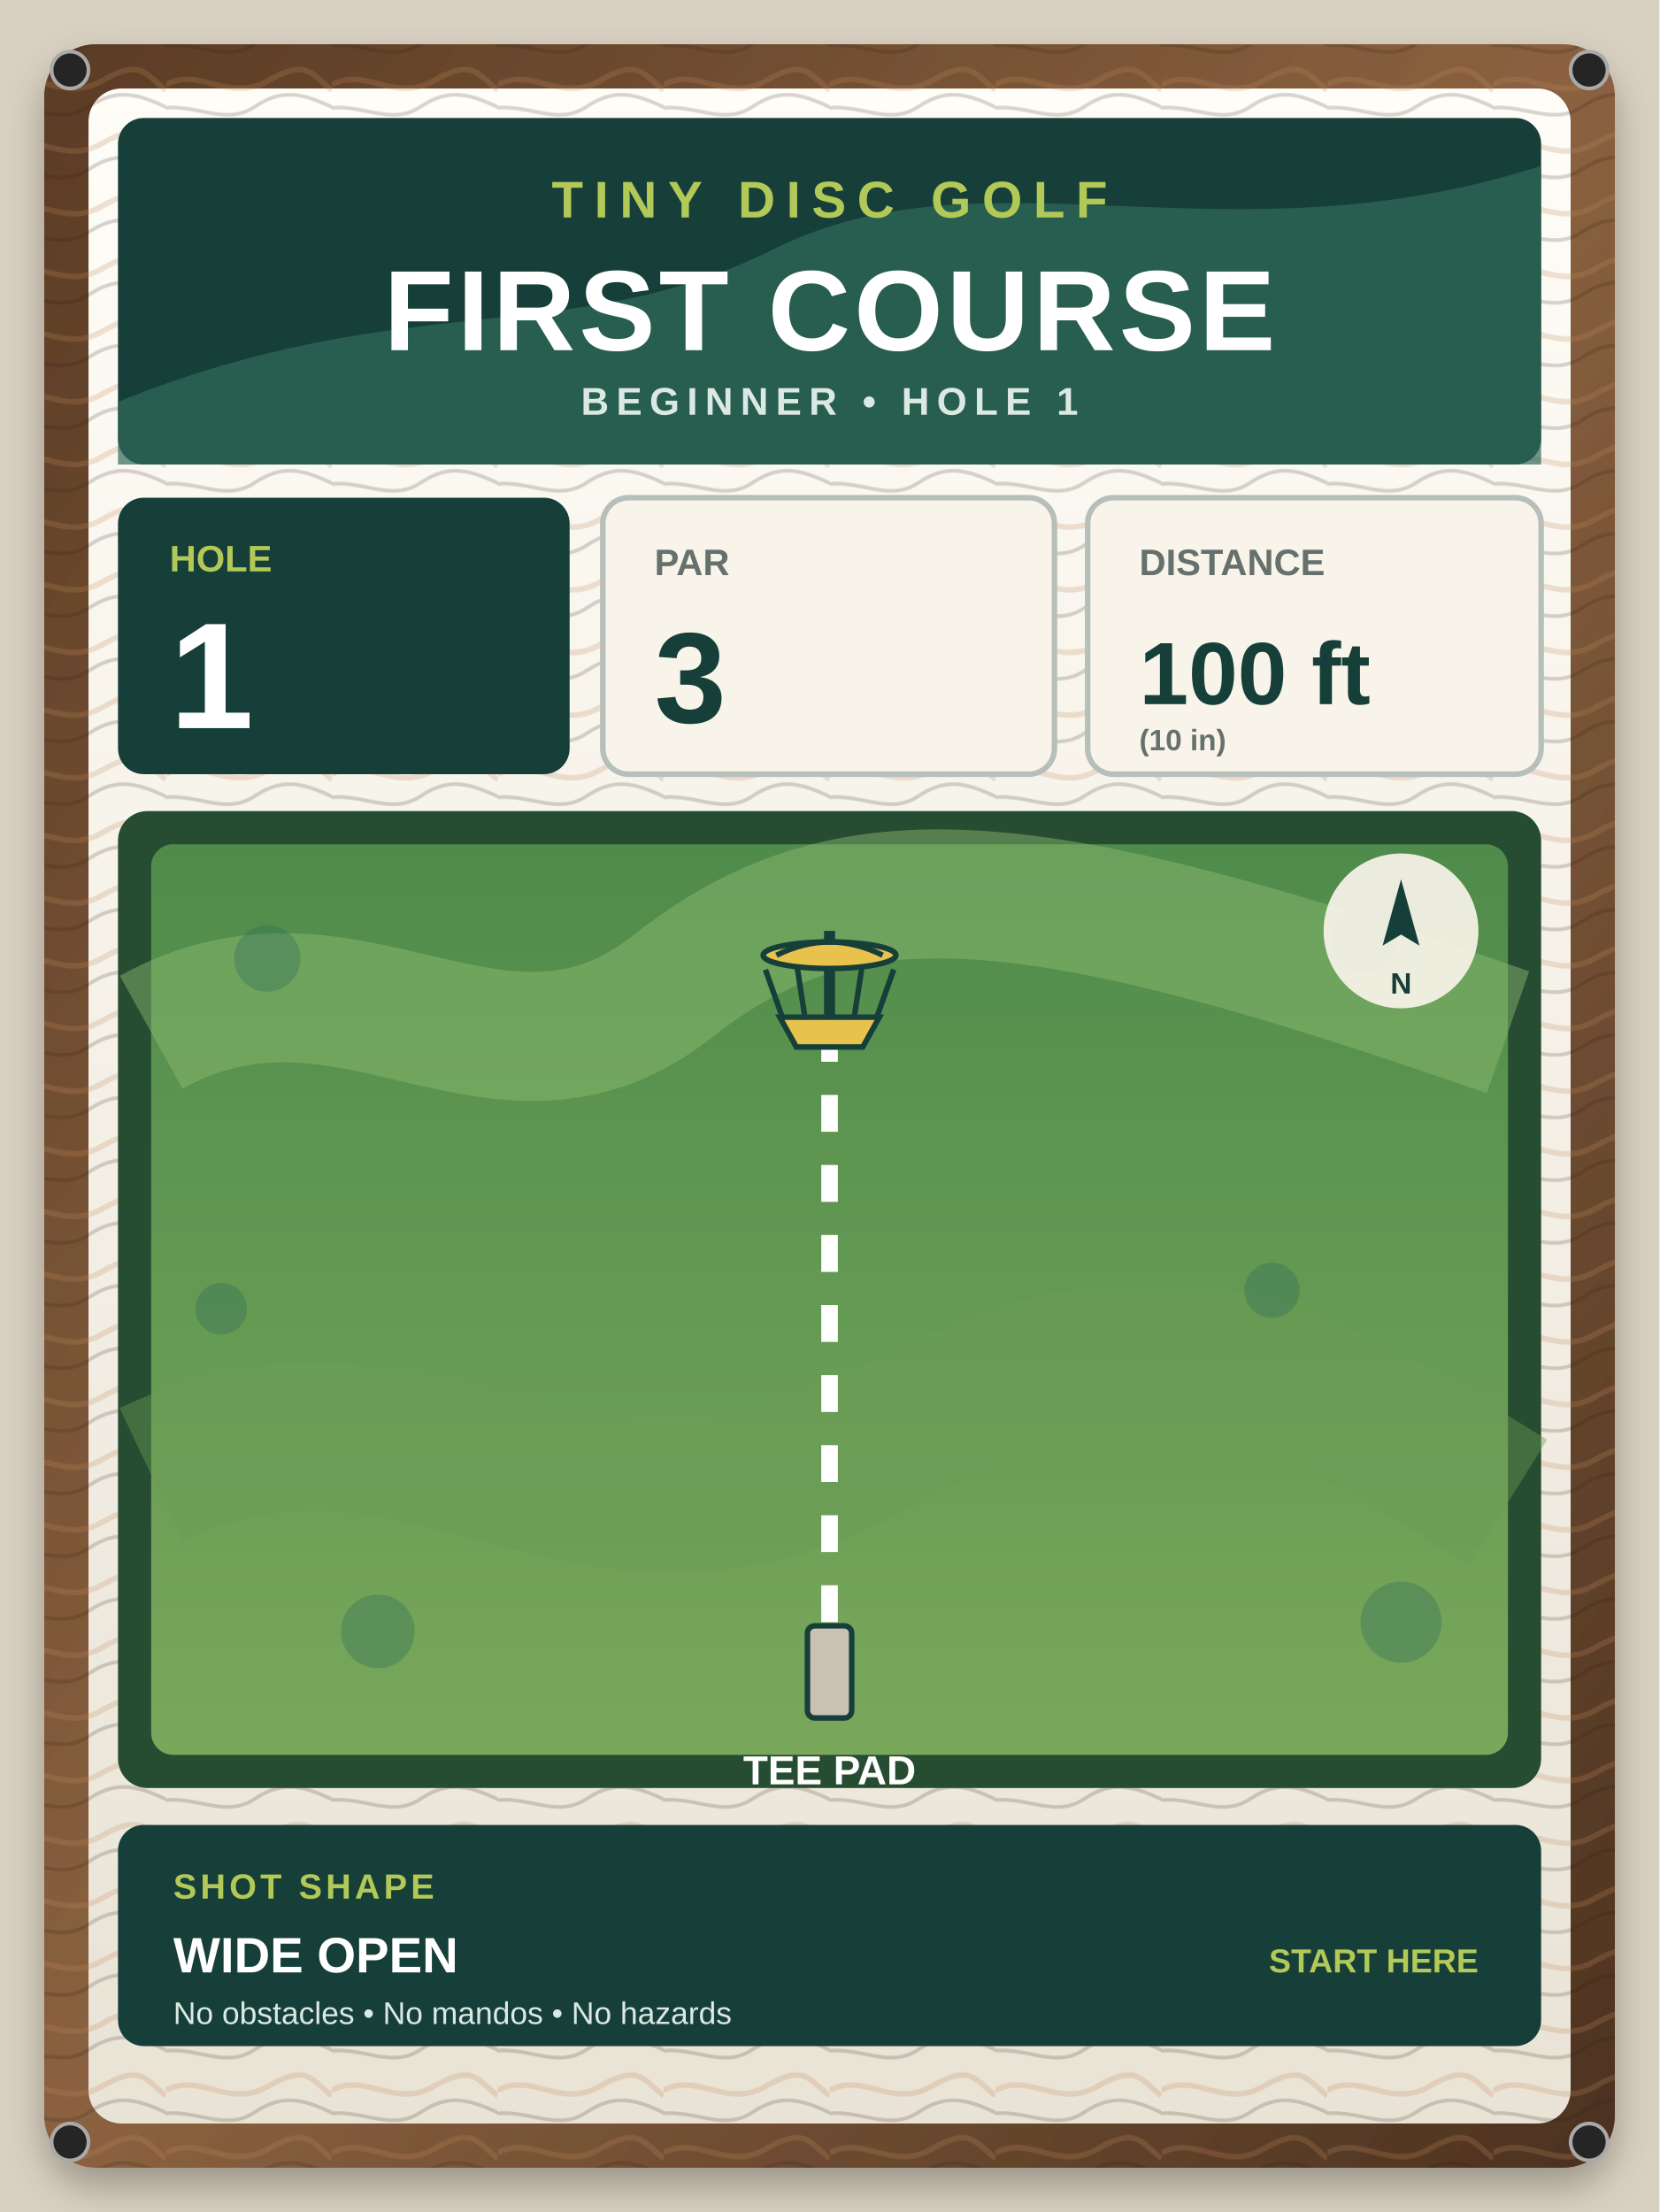
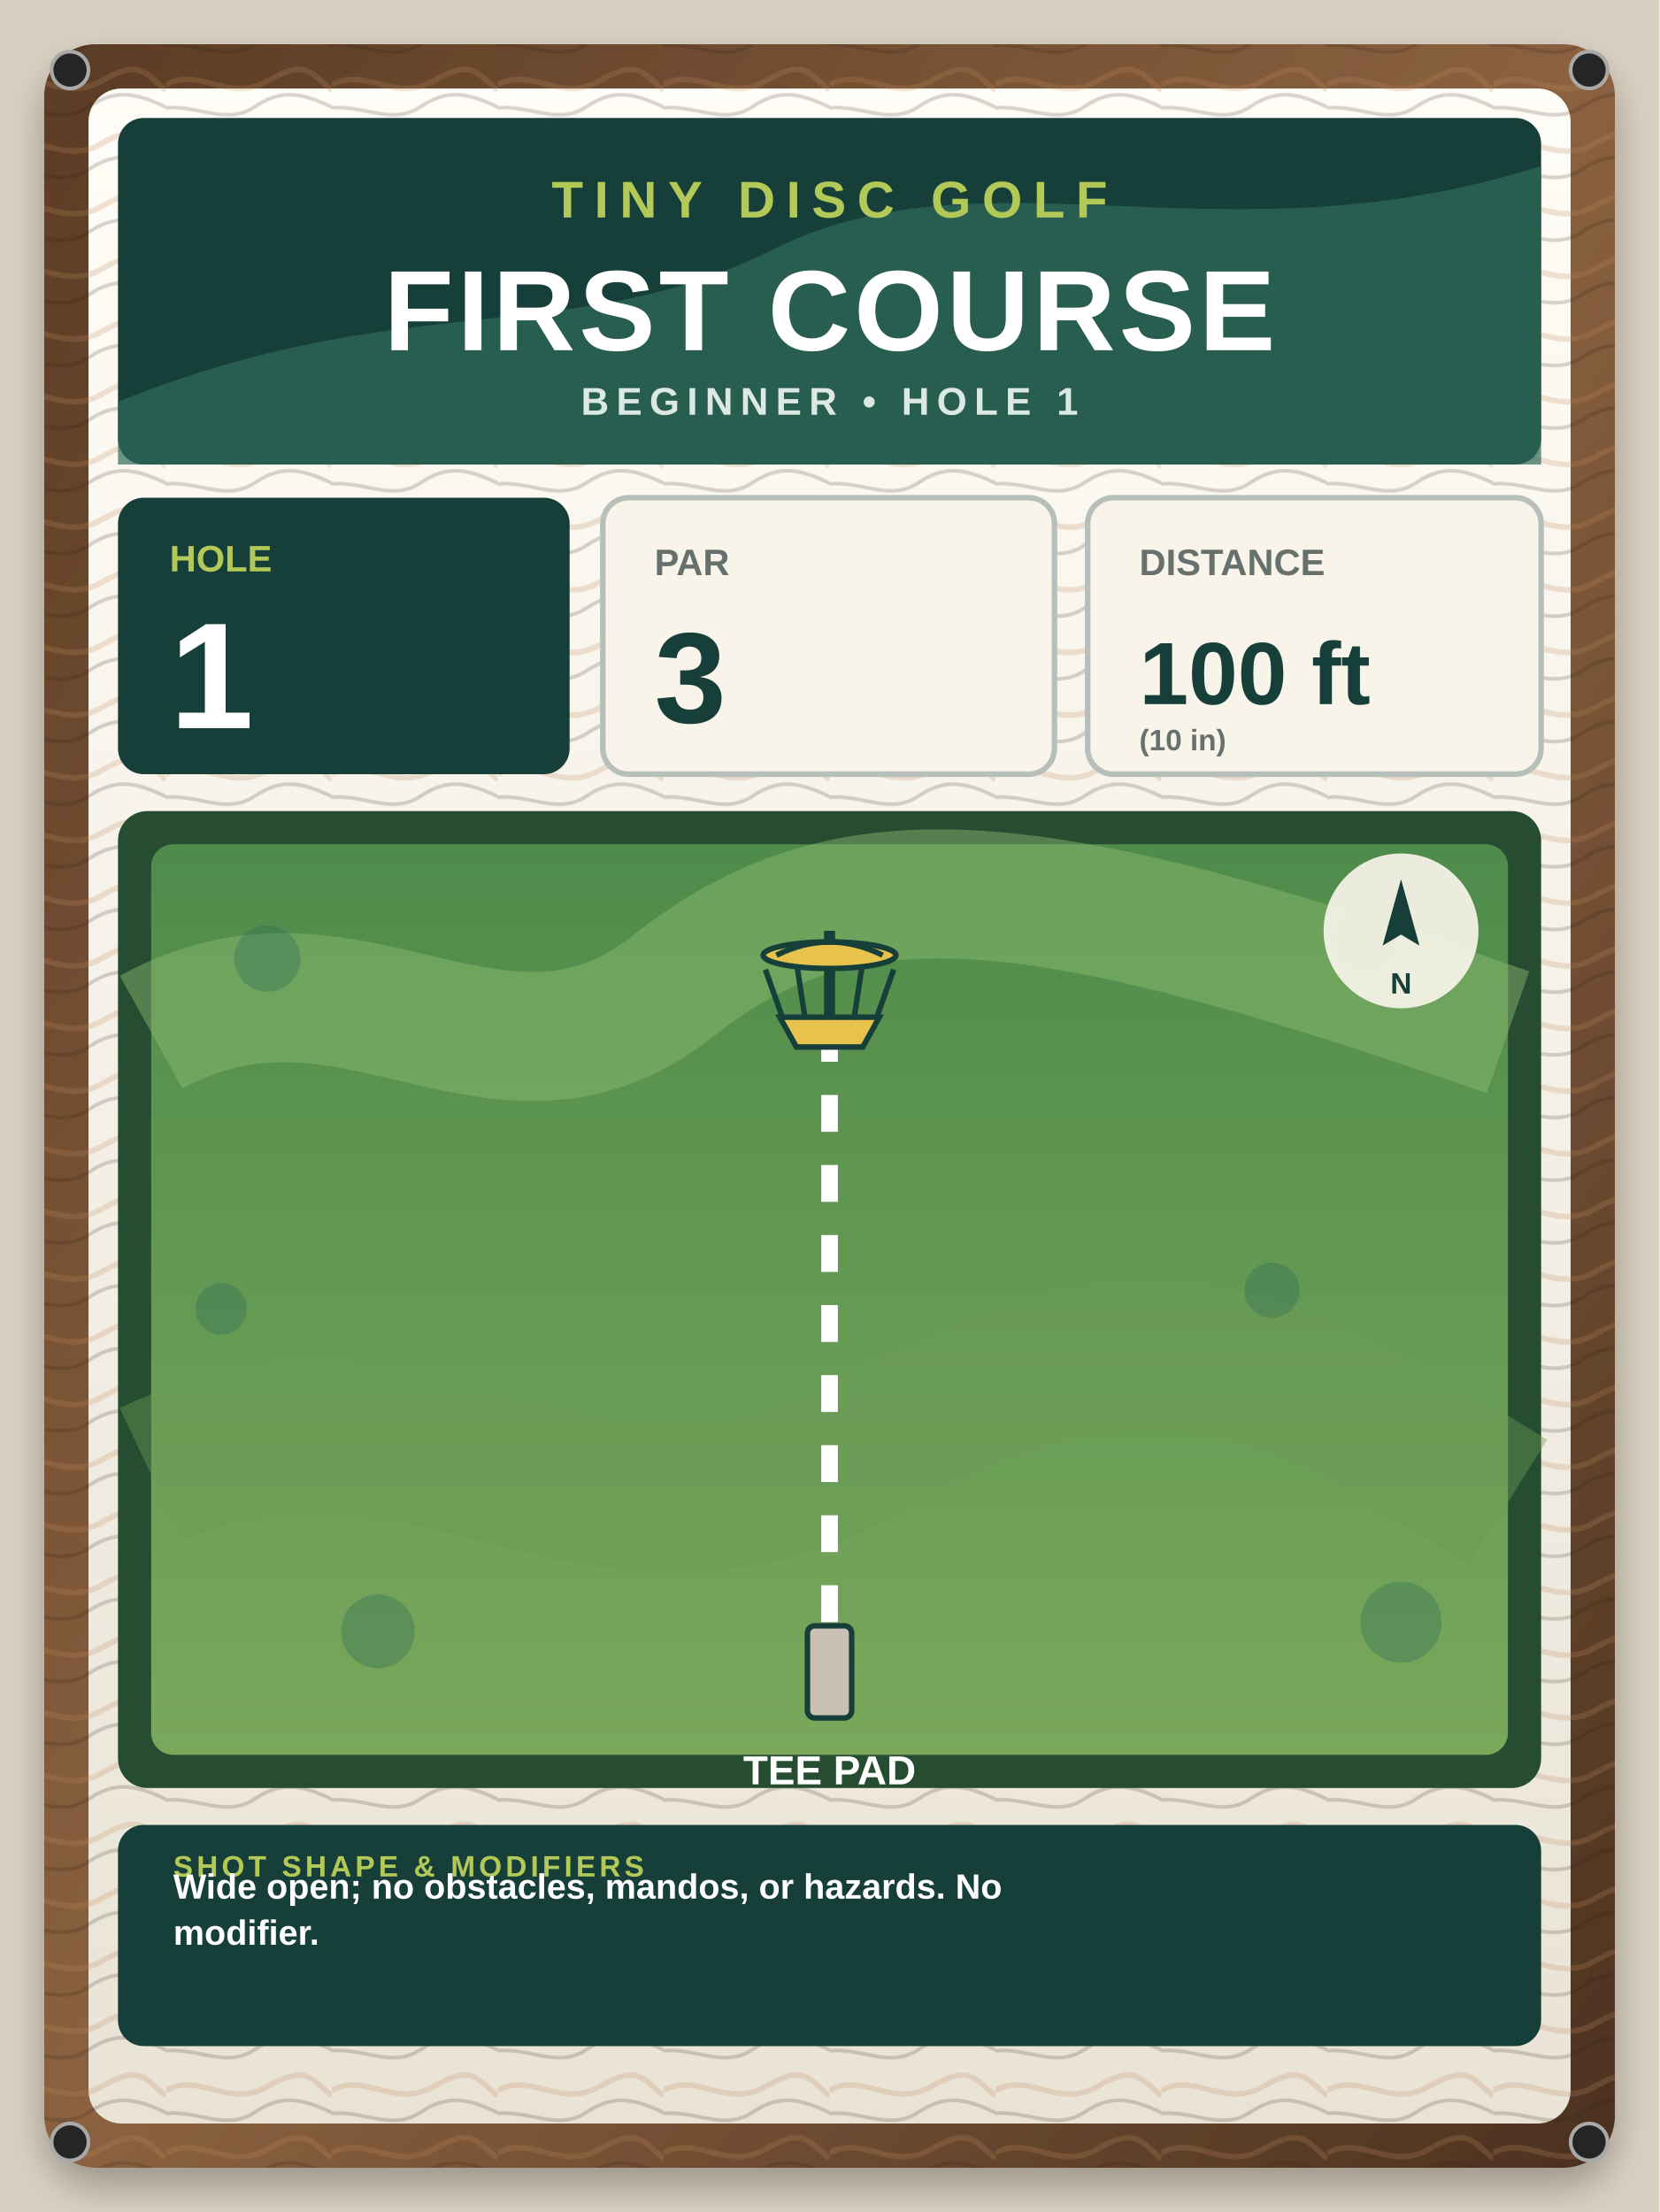
<svg xmlns="http://www.w3.org/2000/svg" viewBox="0 0 900 1200" role="img" aria-labelledby="title desc">
  <defs>
    <linearGradient id="wood" x1="0" x2="1" y1="0" y2="1">
      <stop offset="0" stop-color="#5a3b24" />
      <stop offset=".5" stop-color="#8b6240" />
      <stop offset="1" stop-color="#4b311f" />
    </linearGradient>
    <linearGradient id="paper" x1="0" x2="0" y1="0" y2="1">
      <stop stop-color="#fffdf7" />
      <stop offset="1" stop-color="#e9e3d6" />
    </linearGradient>
    <linearGradient id="fairway" x1="0" x2="0" y1="0" y2="1">
      <stop stop-color="#4f8b4b" />
      <stop offset="1" stop-color="#79a85b" />
    </linearGradient>
    <filter id="shadow" x="-20%" y="-20%" width="140%" height="140%">
      <feDropShadow dx="0" dy="10" stdDeviation="10" flood-opacity=".28" />
    </filter>
    <pattern id="grain" width="90" height="34" patternUnits="userSpaceOnUse">
      <path d="M0 12 C18 2 34 22 55 10 S78 5 90 15" fill="none" stroke="#c08b5b" stroke-width="3" opacity=".24" />
      <path d="M-10 27 C12 18 30 36 48 24 S78 18 100 29" fill="none" stroke="#2d1c11" stroke-width="2" opacity=".18" />
    </pattern>
  </defs>
  <rect width="900" height="1200" fill="#d8d0c0" />
  <rect x="24" y="24" width="852" height="1152" rx="28" fill="url(#wood)" filter="url(#shadow)" />
  <rect x="48" y="48" width="804" height="1104" rx="18" fill="url(#paper)" />
  <rect x="24" y="24" width="852" height="1152" rx="28" fill="url(#grain)" />
  <rect x="64" y="64" width="772" height="188" rx="14" fill="#173f3a" />
  <path d="M64 218 C220 155 310 190 420 135 C535 78 665 145 836 90 L836 252 L64 252 Z" fill="#2f6b58" opacity=".7" />
  <text x="450" y="118" text-anchor="middle" font-family="Arial,Helvetica,sans-serif" font-size="28" font-weight="800" letter-spacing="6" fill="#b2c957">TINY DISC GOLF</text>
  <text x="450" y="190" text-anchor="middle" font-family="Arial,Helvetica,sans-serif" font-size="62" font-weight="900" letter-spacing="2" fill="#ffffff">FIRST COURSE</text>
  <text x="450" y="225" text-anchor="middle" font-family="Arial,Helvetica,sans-serif" font-size="21" font-weight="700" letter-spacing="4" fill="#dce9e3">BEGINNER • HOLE 1</text>
  <rect x="64" y="270" width="245" height="150" rx="14" fill="#173f3a" />
  <text x="92" y="310" font-family="Arial,Helvetica,sans-serif" font-size="20" font-weight="800" fill="#b2c957">HOLE</text>
  <text x="92" y="395" font-family="Arial,Helvetica,sans-serif" font-size="82" font-weight="900" fill="#ffffff">1</text>
  <rect x="327" y="270" width="245" height="150" rx="14" fill="#f8f4e9" stroke="#b7bfbb" stroke-width="3" />
  <text x="355" y="312" font-family="Arial,Helvetica,sans-serif" font-size="20" font-weight="800" fill="#66716d">PAR</text>
  <text x="355" y="392" font-family="Arial,Helvetica,sans-serif" font-size="70" font-weight="900" fill="#173f3a">3</text>
  <rect x="590" y="270" width="246" height="150" rx="14" fill="#f8f4e9" stroke="#b7bfbb" stroke-width="3" />
  <text x="618" y="312" font-family="Arial,Helvetica,sans-serif" font-size="20" font-weight="800" fill="#66716d">DISTANCE</text>
  <text x="618" y="382" font-family="Arial,Helvetica,sans-serif" font-size="48" font-weight="900" fill="#173f3a">100 ft</text>
  <text x="618" y="407" font-family="Arial,Helvetica,sans-serif" font-size="16" font-weight="700" fill="#66716d">(10 in)</text>
  <rect x="64" y="440" width="772" height="530" rx="16" fill="#264d31" />
  <rect x="82" y="458" width="736" height="494" rx="12" fill="url(#fairway)" />
  <path d="M82 560 C190 500 270 610 365 535 S560 470 818 560" fill="none" stroke="#8fbc70" stroke-width="70" opacity=".45" />
  <path d="M82 800 C230 730 315 870 470 785 S690 735 818 815" fill="none" stroke="#6b9c55" stroke-width="80" opacity=".42" />
  <g fill="#2f6b58" opacity=".35">
    <circle cx="145" cy="520" r="18" />
    <circle cx="205" cy="885" r="20" />
    <circle cx="740" cy="510" r="18" />
    <circle cx="760" cy="880" r="22" />
    <circle cx="120" cy="710" r="14" />
    <circle cx="690" cy="700" r="15" />
  </g>
  <rect x="438" y="882" width="24" height="50" rx="4" fill="#c9c2b4" stroke="#173f3a" stroke-width="3" />
  <text x="450" y="968" text-anchor="middle" font-family="Arial,Helvetica,sans-serif" font-size="22" font-weight="900" fill="#ffffff">TEE PAD</text>
  <path d="M450 880 C450 760 450 650 450 540" fill="none" stroke="#ffffff" stroke-width="9" stroke-dasharray="20 18" />
  <g transform="translate(450 505) scale(.6)">
    <rect x="-5" y="0" width="10" height="80" fill="#173f3a" />
    <path d="M-45 78 L45 78 L30 105 L-30 105 Z" fill="#e7c34e" stroke="#173f3a" stroke-width="5" />
    <path d="M-42 80 L-58 35 M-22 80 L-30 28 M0 80 L0 24 M22 80 L30 28 M42 80 L58 35" stroke="#173f3a" stroke-width="5" />
    <ellipse cx="0" cy="22" rx="60" ry="12" fill="#e7c34e" stroke="#173f3a" stroke-width="5" />
    <path d="M-48 22 Q0 -2 48 22" fill="none" stroke="#173f3a" stroke-width="5" />
  </g>
  <g transform="translate(760 505)">
    <circle r="42" fill="#f8f4e9" opacity=".92" />
    <path d="M0 -28 L10 8 L0 2 L-10 8 Z" fill="#173f3a" />
    <text x="0" y="34" text-anchor="middle" font-family="Arial,Helvetica,sans-serif" font-size="16" font-weight="900" fill="#173f3a">N</text>
  </g>
  <rect x="64" y="990" width="772" height="120" rx="14" fill="#173f3a" />
-   <text x="94" y="1030" font-family="Arial,Helvetica,sans-serif" font-size="19" font-weight="900" letter-spacing="2" fill="#b2c957">SHOT SHAPE</text>
-   <text x="94" y="1070" font-family="Arial,Helvetica,sans-serif" font-size="27" font-weight="800" fill="#ffffff">WIDE OPEN</text>
-   <text x="94" y="1098" font-family="Arial,Helvetica,sans-serif" font-size="17" fill="#dce9e3">No obstacles • No mandos • No hazards</text>
-   <text x="802" y="1070" text-anchor="end" font-family="Arial,Helvetica,sans-serif" font-size="18" font-weight="800" fill="#b2c957">START HERE</text>
+   <text x="94" y="1018" font-family="Arial,Helvetica,sans-serif" font-size="16" font-weight="900" letter-spacing="2" fill="#b2c957">SHOT SHAPE &amp; MODIFIERS</text>
+   <text x="94" y="1030" font-family="Arial,Helvetica,sans-serif" font-size="19" font-weight="900" fill="#ffffff">Wide open; no obstacles, mandos, or hazards. No</text>
+   <text x="94" y="1055" font-family="Arial,Helvetica,sans-serif" font-size="19" font-weight="700" fill="#ffffff">modifier.</text>
  <g fill="#252525" stroke="#a9a9a9" stroke-width="2">
    <circle cx="38" cy="38" r="10" />
    <circle cx="862" cy="38" r="10" />
    <circle cx="38" cy="1162" r="10" />
    <circle cx="862" cy="1162" r="10" />
  </g>
</svg>
